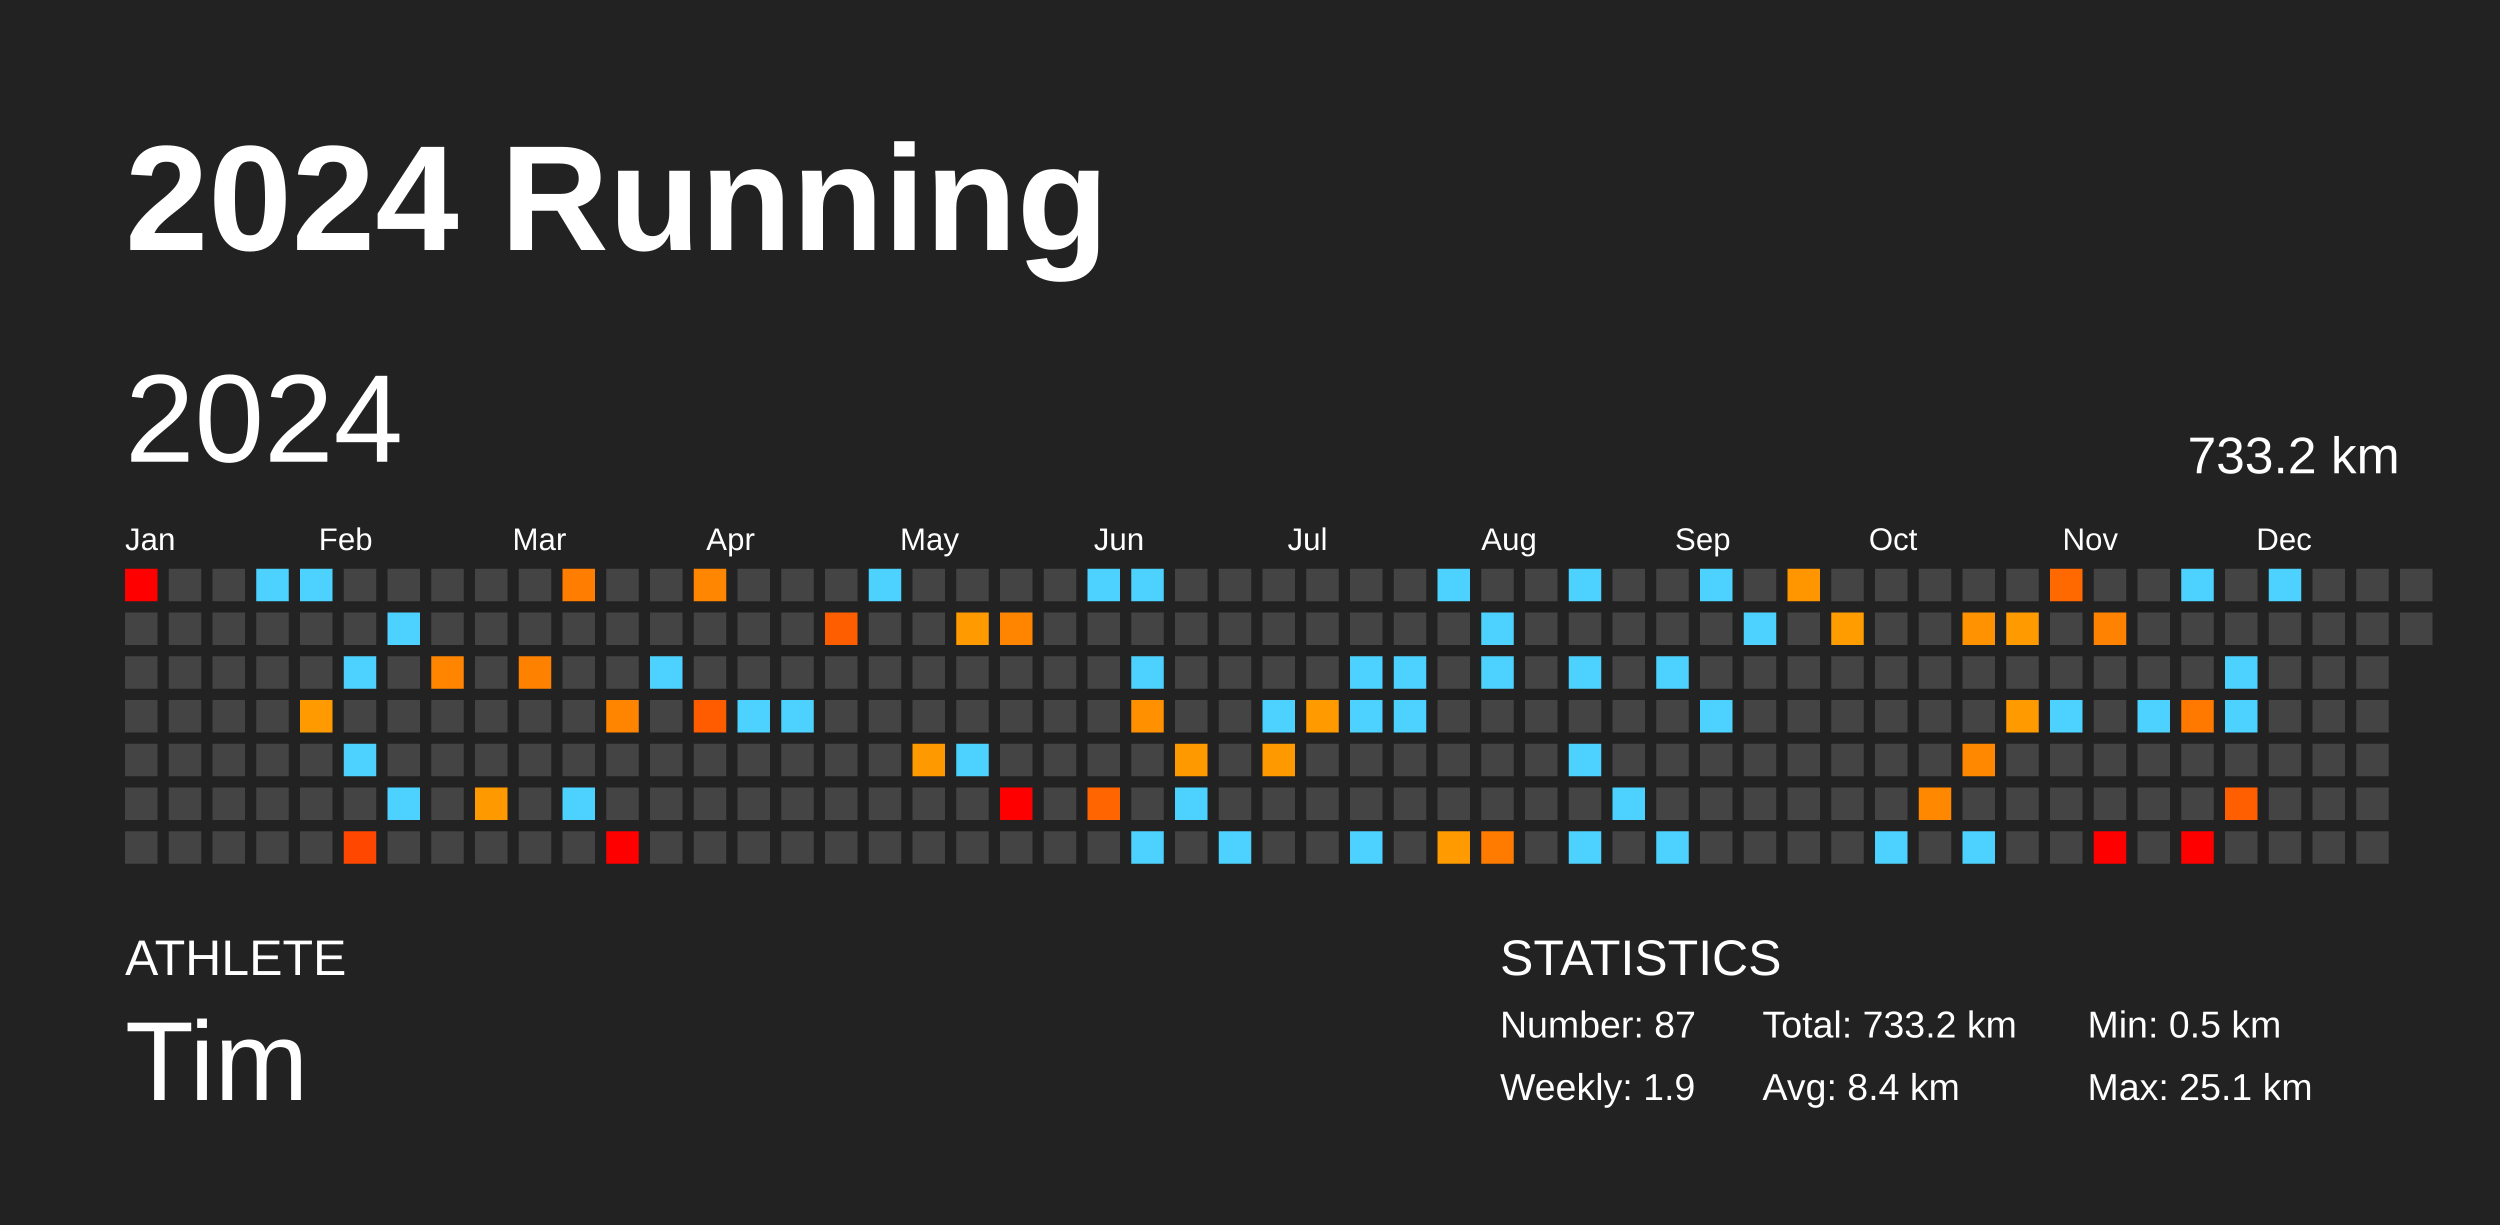
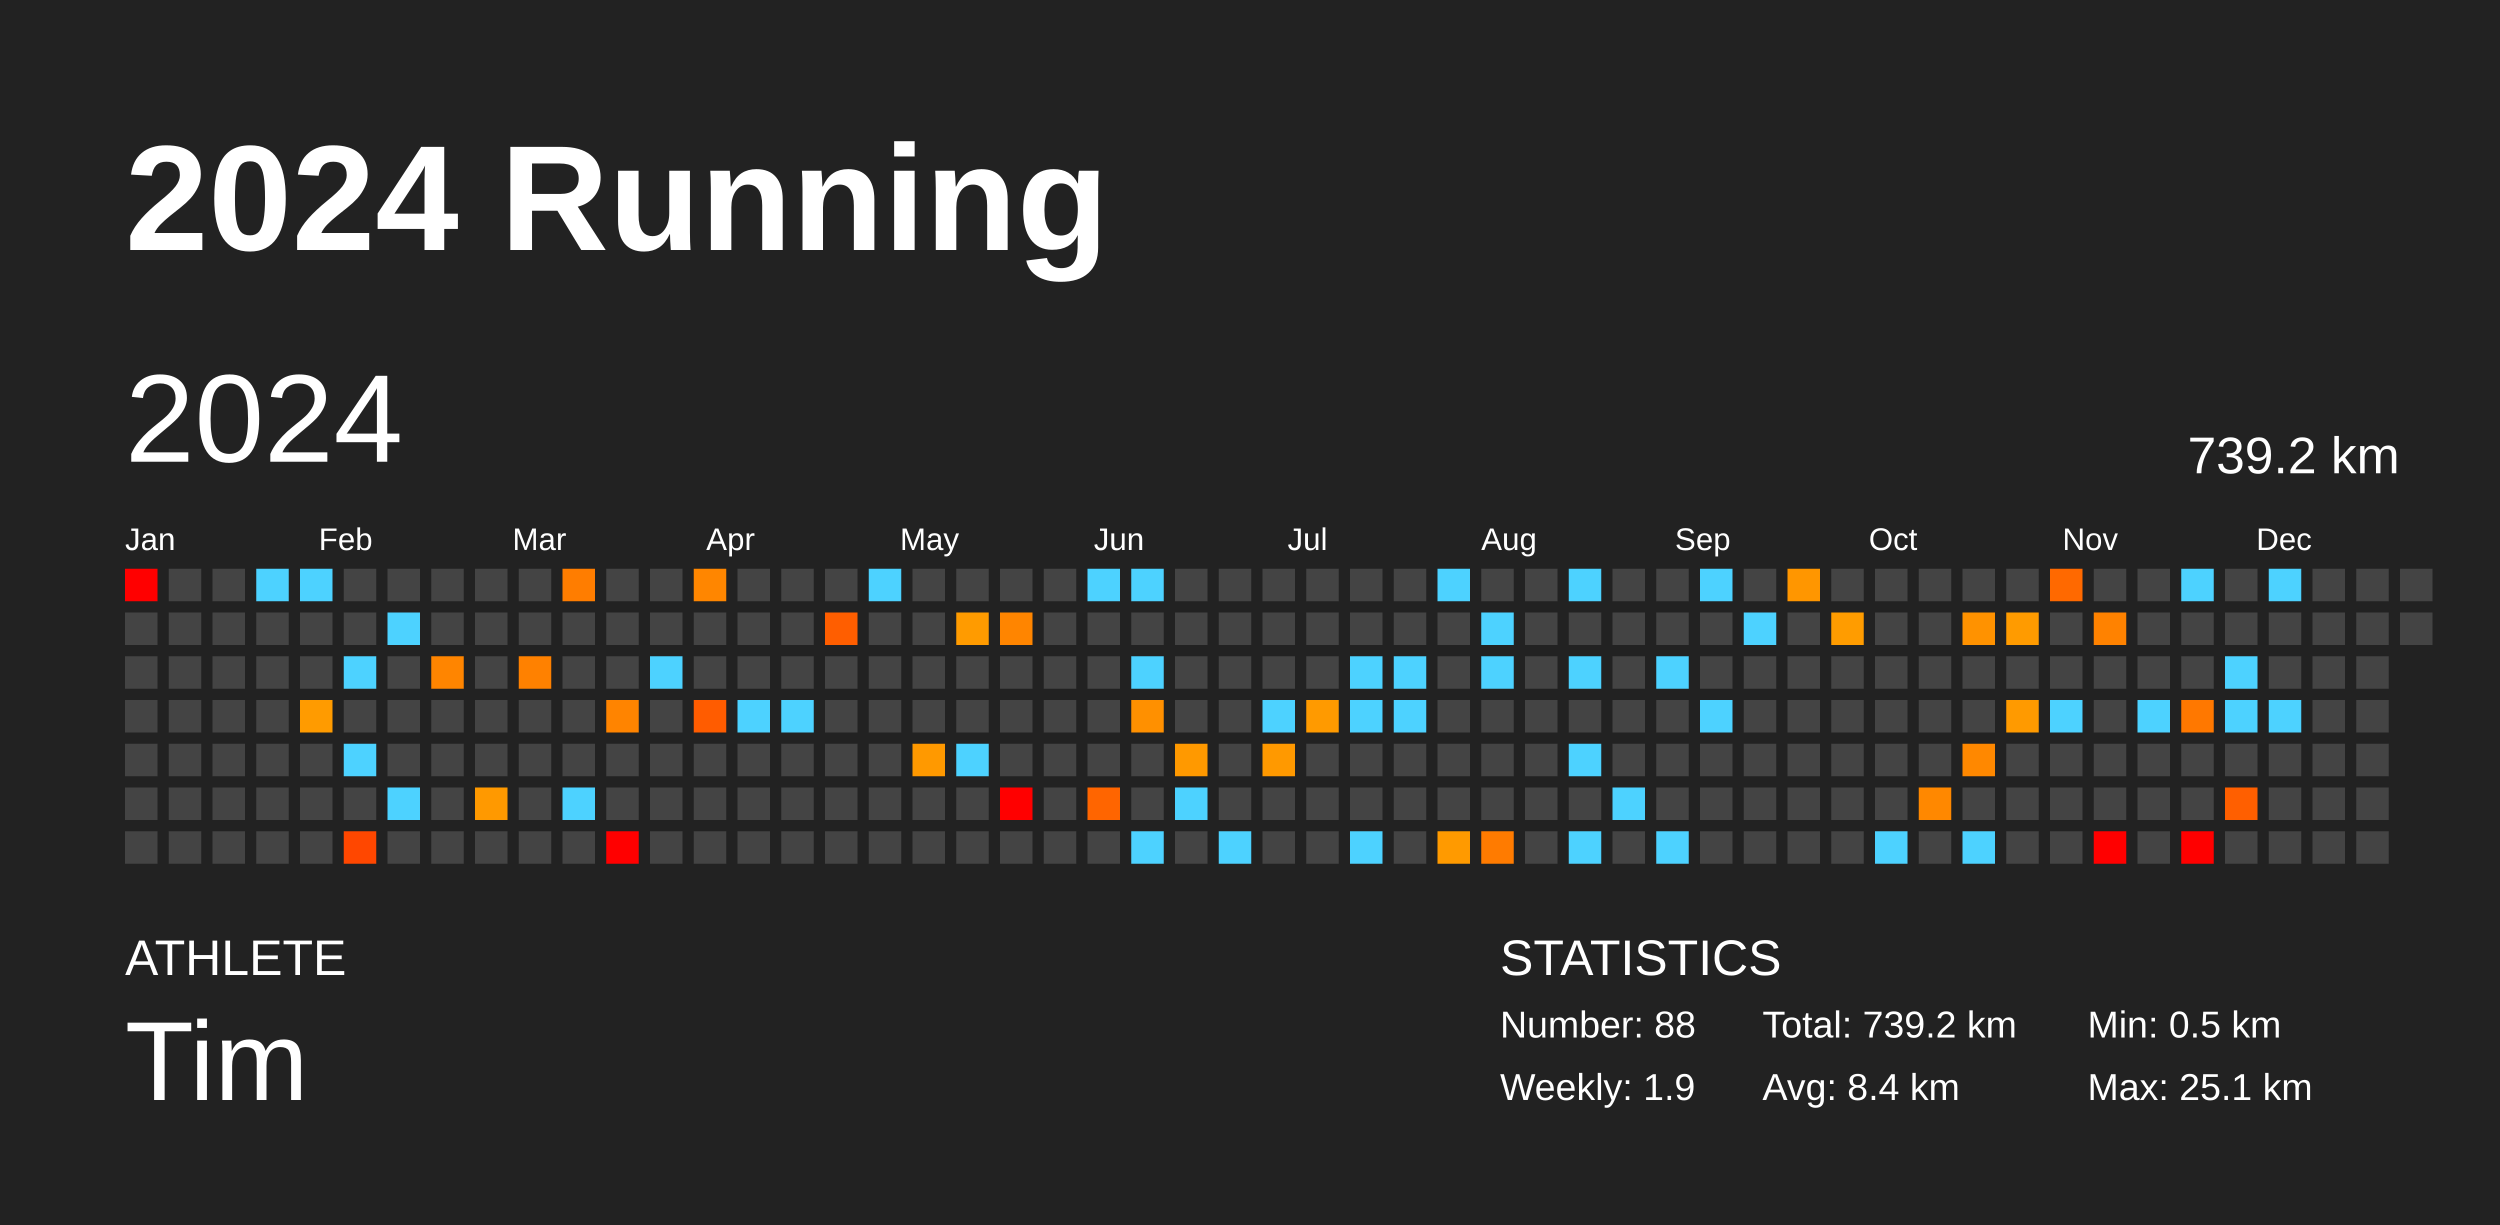
<svg xmlns="http://www.w3.org/2000/svg" baseProfile="full" height="98mm" version="1.1" viewBox="0,0,200,98" width="200mm">
  <defs />
  <rect fill="#222222" height="98" width="200" x="0" y="0" />
  <text fill="#FFFFFF" style="font-size:12px; font-family:Arial; font-weight:bold;" x="10" y="20">2024 Running</text>
  <text fill="#FFFFFF" style="font-size:4px; font-family:Arial" x="10" y="78">ATHLETE</text>
  <text fill="#FFFFFF" style="font-size:9px; font-family:Arial" x="10" y="88">Tim</text>
  <text fill="#FFFFFF" style="font-size:4px; font-family:Arial" x="120" y="78">STATISTICS</text>
-   <text fill="#FFFFFF" style="font-size:3px; font-family:Arial" x="120" y="83">Number: 87</text>
+   <text fill="#FFFFFF" style="font-size:3px; font-family:Arial" x="120" y="83">Number: 88</text>
  <text fill="#FFFFFF" style="font-size:3px; font-family:Arial" x="120" y="88">Weekly: 1.9</text>
-   <text fill="#FFFFFF" style="font-size:3px; font-family:Arial" x="141" y="83">Total: 733.2 km</text>
+   <text fill="#FFFFFF" style="font-size:3px; font-family:Arial" x="141" y="83">Total: 739.2 km</text>
  <text fill="#FFFFFF" style="font-size:3px; font-family:Arial" x="141" y="88">Avg: 8.4 km</text>
  <text fill="#FFFFFF" style="font-size:3px; font-family:Arial" x="167" y="83">Min: 0.5 km</text>
  <text fill="#FFFFFF" style="font-size:3px; font-family:Arial" x="167" y="88">Max: 25.1 km</text>
  <text dominant-baseline="hanging" fill="#FFFFFF" style="font-size:10.0px; font-family:Arial;" x="10" y="30">2024</text>
-   <text dominant-baseline="hanging" fill="#FFFFFF" style="font-size:4.125px; font-family:Arial;" x="175" y="35">733.2 km</text>
+   <text dominant-baseline="hanging" fill="#FFFFFF" style="font-size:4.125px; font-family:Arial;" x="175" y="35">739.2 km</text>
  <text fill="#FFFFFF" style="font-size:2.5px; font-family:Arial" x="10.0" y="44">Jan</text>
  <text fill="#FFFFFF" style="font-size:2.5px; font-family:Arial" x="25.5" y="44">Feb</text>
  <text fill="#FFFFFF" style="font-size:2.5px; font-family:Arial" x="41.0" y="44">Mar</text>
  <text fill="#FFFFFF" style="font-size:2.5px; font-family:Arial" x="56.5" y="44">Apr</text>
  <text fill="#FFFFFF" style="font-size:2.5px; font-family:Arial" x="72.0" y="44">May</text>
  <text fill="#FFFFFF" style="font-size:2.5px; font-family:Arial" x="87.5" y="44">Jun</text>
  <text fill="#FFFFFF" style="font-size:2.5px; font-family:Arial" x="103.0" y="44">Jul</text>
  <text fill="#FFFFFF" style="font-size:2.5px; font-family:Arial" x="118.5" y="44">Aug</text>
  <text fill="#FFFFFF" style="font-size:2.5px; font-family:Arial" x="134.0" y="44">Sep</text>
  <text fill="#FFFFFF" style="font-size:2.5px; font-family:Arial" x="149.5" y="44">Oct</text>
  <text fill="#FFFFFF" style="font-size:2.5px; font-family:Arial" x="165.0" y="44">Nov</text>
  <text fill="#FFFFFF" style="font-size:2.5px; font-family:Arial" x="180.5" y="44">Dec</text>
  <rect fill="red" height="2.6" width="2.6" x="10.0" y="45.5" />
  <rect fill="#444444" height="2.6" width="2.6" x="10.0" y="49.0" />
  <rect fill="#444444" height="2.6" width="2.6" x="10.0" y="52.5" />
  <rect fill="#444444" height="2.6" width="2.6" x="10.0" y="56.0" />
  <rect fill="#444444" height="2.6" width="2.6" x="10.0" y="59.5" />
  <rect fill="#444444" height="2.6" width="2.6" x="10.0" y="63.0" />
  <rect fill="#444444" height="2.6" width="2.6" x="10.0" y="66.5" />
  <rect fill="#444444" height="2.6" width="2.6" x="13.5" y="45.5" />
  <rect fill="#444444" height="2.6" width="2.6" x="13.5" y="49.0" />
  <rect fill="#444444" height="2.6" width="2.6" x="13.5" y="52.5" />
  <rect fill="#444444" height="2.6" width="2.6" x="13.5" y="56.0" />
  <rect fill="#444444" height="2.6" width="2.6" x="13.5" y="59.5" />
  <rect fill="#444444" height="2.6" width="2.6" x="13.5" y="63.0" />
  <rect fill="#444444" height="2.6" width="2.6" x="13.5" y="66.5" />
  <rect fill="#444444" height="2.6" width="2.6" x="17.0" y="45.5" />
  <rect fill="#444444" height="2.6" width="2.6" x="17.0" y="49.0" />
  <rect fill="#444444" height="2.6" width="2.6" x="17.0" y="52.5" />
  <rect fill="#444444" height="2.6" width="2.6" x="17.0" y="56.0" />
  <rect fill="#444444" height="2.6" width="2.6" x="17.0" y="59.5" />
  <rect fill="#444444" height="2.6" width="2.6" x="17.0" y="63.0" />
  <rect fill="#444444" height="2.6" width="2.6" x="17.0" y="66.5" />
  <rect fill="#4dd2ff" height="2.6" width="2.6" x="20.5" y="45.5" />
  <rect fill="#444444" height="2.6" width="2.6" x="20.5" y="49.0" />
  <rect fill="#444444" height="2.6" width="2.6" x="20.5" y="52.5" />
  <rect fill="#444444" height="2.6" width="2.6" x="20.5" y="56.0" />
  <rect fill="#444444" height="2.6" width="2.6" x="20.5" y="59.5" />
  <rect fill="#444444" height="2.6" width="2.6" x="20.5" y="63.0" />
  <rect fill="#444444" height="2.6" width="2.6" x="20.5" y="66.5" />
  <rect fill="#4dd2ff" height="2.6" width="2.6" x="24.0" y="45.5" />
  <rect fill="#444444" height="2.6" width="2.6" x="24.0" y="49.0" />
  <rect fill="#444444" height="2.6" width="2.6" x="24.0" y="52.5" />
  <rect fill="#ff9b00" height="2.6" width="2.6" x="24.0" y="56.0" />
  <rect fill="#444444" height="2.6" width="2.6" x="24.0" y="59.5" />
  <rect fill="#444444" height="2.6" width="2.6" x="24.0" y="63.0" />
  <rect fill="#444444" height="2.6" width="2.6" x="24.0" y="66.5" />
  <rect fill="#444444" height="2.6" width="2.6" x="27.5" y="45.5" />
  <rect fill="#444444" height="2.6" width="2.6" x="27.5" y="49.0" />
  <rect fill="#4dd2ff" height="2.6" width="2.6" x="27.5" y="52.5" />
  <rect fill="#444444" height="2.6" width="2.6" x="27.5" y="56.0" />
  <rect fill="#4dd2ff" height="2.6" width="2.6" x="27.5" y="59.5" />
  <rect fill="#444444" height="2.6" width="2.6" x="27.5" y="63.0" />
  <rect fill="#ff4700" height="2.6" width="2.6" x="27.5" y="66.5" />
  <rect fill="#444444" height="2.6" width="2.6" x="31.0" y="45.5" />
  <rect fill="#4dd2ff" height="2.6" width="2.6" x="31.0" y="49.0" />
  <rect fill="#444444" height="2.6" width="2.6" x="31.0" y="52.5" />
  <rect fill="#444444" height="2.6" width="2.6" x="31.0" y="56.0" />
  <rect fill="#444444" height="2.6" width="2.6" x="31.0" y="59.5" />
  <rect fill="#4dd2ff" height="2.6" width="2.6" x="31.0" y="63.0" />
  <rect fill="#444444" height="2.6" width="2.6" x="31.0" y="66.5" />
  <rect fill="#444444" height="2.6" width="2.6" x="34.5" y="45.5" />
  <rect fill="#444444" height="2.6" width="2.6" x="34.5" y="49.0" />
  <rect fill="#ff8500" height="2.6" width="2.6" x="34.5" y="52.5" />
  <rect fill="#444444" height="2.6" width="2.6" x="34.5" y="56.0" />
  <rect fill="#444444" height="2.6" width="2.6" x="34.5" y="59.5" />
  <rect fill="#444444" height="2.6" width="2.6" x="34.5" y="63.0" />
  <rect fill="#444444" height="2.6" width="2.6" x="34.5" y="66.5" />
  <rect fill="#444444" height="2.6" width="2.6" x="38.0" y="45.5" />
  <rect fill="#444444" height="2.6" width="2.6" x="38.0" y="49.0" />
  <rect fill="#444444" height="2.6" width="2.6" x="38.0" y="52.5" />
  <rect fill="#444444" height="2.6" width="2.6" x="38.0" y="56.0" />
  <rect fill="#444444" height="2.6" width="2.6" x="38.0" y="59.5" />
  <rect fill="#ff9900" height="2.6" width="2.6" x="38.0" y="63.0" />
  <rect fill="#444444" height="2.6" width="2.6" x="38.0" y="66.5" />
  <rect fill="#444444" height="2.6" width="2.6" x="41.5" y="45.5" />
  <rect fill="#444444" height="2.6" width="2.6" x="41.5" y="49.0" />
  <rect fill="#ff8100" height="2.6" width="2.6" x="41.5" y="52.5" />
  <rect fill="#444444" height="2.6" width="2.6" x="41.5" y="56.0" />
  <rect fill="#444444" height="2.6" width="2.6" x="41.5" y="59.5" />
  <rect fill="#444444" height="2.6" width="2.6" x="41.5" y="63.0" />
  <rect fill="#444444" height="2.6" width="2.6" x="41.5" y="66.5" />
  <rect fill="#ff7d00" height="2.6" width="2.6" x="45.0" y="45.5" />
  <rect fill="#444444" height="2.6" width="2.6" x="45.0" y="49.0" />
  <rect fill="#444444" height="2.6" width="2.6" x="45.0" y="52.5" />
  <rect fill="#444444" height="2.6" width="2.6" x="45.0" y="56.0" />
  <rect fill="#444444" height="2.6" width="2.6" x="45.0" y="59.5" />
  <rect fill="#4dd2ff" height="2.6" width="2.6" x="45.0" y="63.0" />
  <rect fill="#444444" height="2.6" width="2.6" x="45.0" y="66.5" />
  <rect fill="#444444" height="2.6" width="2.6" x="48.5" y="45.5" />
  <rect fill="#444444" height="2.6" width="2.6" x="48.5" y="49.0" />
  <rect fill="#444444" height="2.6" width="2.6" x="48.5" y="52.5" />
  <rect fill="#ff8400" height="2.6" width="2.6" x="48.5" y="56.0" />
  <rect fill="#444444" height="2.6" width="2.6" x="48.5" y="59.5" />
  <rect fill="#444444" height="2.6" width="2.6" x="48.5" y="63.0" />
  <rect fill="red" height="2.6" width="2.6" x="48.5" y="66.5" />
  <rect fill="#444444" height="2.6" width="2.6" x="52.0" y="45.5" />
  <rect fill="#444444" height="2.6" width="2.6" x="52.0" y="49.0" />
  <rect fill="#4dd2ff" height="2.6" width="2.6" x="52.0" y="52.5" />
  <rect fill="#444444" height="2.6" width="2.6" x="52.0" y="56.0" />
  <rect fill="#444444" height="2.6" width="2.6" x="52.0" y="59.5" />
  <rect fill="#444444" height="2.6" width="2.6" x="52.0" y="63.0" />
  <rect fill="#444444" height="2.6" width="2.6" x="52.0" y="66.5" />
  <rect fill="#ff8600" height="2.6" width="2.6" x="55.5" y="45.5" />
  <rect fill="#444444" height="2.6" width="2.6" x="55.5" y="49.0" />
  <rect fill="#444444" height="2.6" width="2.6" x="55.5" y="52.5" />
  <rect fill="#ff5c00" height="2.6" width="2.6" x="55.5" y="56.0" />
  <rect fill="#444444" height="2.6" width="2.6" x="55.5" y="59.5" />
  <rect fill="#444444" height="2.6" width="2.6" x="55.5" y="63.0" />
  <rect fill="#444444" height="2.6" width="2.6" x="55.5" y="66.5" />
  <rect fill="#444444" height="2.6" width="2.6" x="59.0" y="45.5" />
  <rect fill="#444444" height="2.6" width="2.6" x="59.0" y="49.0" />
  <rect fill="#444444" height="2.6" width="2.6" x="59.0" y="52.5" />
  <rect fill="#4dd2ff" height="2.6" width="2.6" x="59.0" y="56.0" />
  <rect fill="#444444" height="2.6" width="2.6" x="59.0" y="59.5" />
  <rect fill="#444444" height="2.6" width="2.6" x="59.0" y="63.0" />
  <rect fill="#444444" height="2.6" width="2.6" x="59.0" y="66.5" />
  <rect fill="#444444" height="2.6" width="2.6" x="62.5" y="45.5" />
  <rect fill="#444444" height="2.6" width="2.6" x="62.5" y="49.0" />
  <rect fill="#444444" height="2.6" width="2.6" x="62.5" y="52.5" />
  <rect fill="#4dd2ff" height="2.6" width="2.6" x="62.5" y="56.0" />
  <rect fill="#444444" height="2.6" width="2.6" x="62.5" y="59.5" />
  <rect fill="#444444" height="2.6" width="2.6" x="62.5" y="63.0" />
  <rect fill="#444444" height="2.6" width="2.6" x="62.5" y="66.5" />
  <rect fill="#444444" height="2.6" width="2.6" x="66.0" y="45.5" />
  <rect fill="#ff5e00" height="2.6" width="2.6" x="66.0" y="49.0" />
  <rect fill="#444444" height="2.6" width="2.6" x="66.0" y="52.5" />
  <rect fill="#444444" height="2.6" width="2.6" x="66.0" y="56.0" />
  <rect fill="#444444" height="2.6" width="2.6" x="66.0" y="59.5" />
  <rect fill="#444444" height="2.6" width="2.6" x="66.0" y="63.0" />
  <rect fill="#444444" height="2.6" width="2.6" x="66.0" y="66.5" />
  <rect fill="#4dd2ff" height="2.6" width="2.6" x="69.5" y="45.5" />
  <rect fill="#444444" height="2.6" width="2.6" x="69.5" y="49.0" />
  <rect fill="#444444" height="2.6" width="2.6" x="69.5" y="52.5" />
  <rect fill="#444444" height="2.6" width="2.6" x="69.5" y="56.0" />
  <rect fill="#444444" height="2.6" width="2.6" x="69.5" y="59.5" />
  <rect fill="#444444" height="2.6" width="2.6" x="69.5" y="63.0" />
  <rect fill="#444444" height="2.6" width="2.6" x="69.5" y="66.5" />
  <rect fill="#444444" height="2.6" width="2.6" x="73.0" y="45.5" />
  <rect fill="#444444" height="2.6" width="2.6" x="73.0" y="49.0" />
  <rect fill="#444444" height="2.6" width="2.6" x="73.0" y="52.5" />
  <rect fill="#444444" height="2.6" width="2.6" x="73.0" y="56.0" />
  <rect fill="#ff9900" height="2.6" width="2.6" x="73.0" y="59.5" />
  <rect fill="#444444" height="2.6" width="2.6" x="73.0" y="63.0" />
  <rect fill="#444444" height="2.6" width="2.6" x="73.0" y="66.5" />
  <rect fill="#444444" height="2.6" width="2.6" x="76.5" y="45.5" />
  <rect fill="#ff9b00" height="2.6" width="2.6" x="76.5" y="49.0" />
  <rect fill="#444444" height="2.6" width="2.6" x="76.5" y="52.5" />
  <rect fill="#444444" height="2.6" width="2.6" x="76.5" y="56.0" />
  <rect fill="#4dd2ff" height="2.6" width="2.6" x="76.5" y="59.5" />
  <rect fill="#444444" height="2.6" width="2.6" x="76.5" y="63.0" />
  <rect fill="#444444" height="2.6" width="2.6" x="76.5" y="66.5" />
  <rect fill="#444444" height="2.6" width="2.6" x="80.0" y="45.5" />
  <rect fill="#ff8500" height="2.6" width="2.6" x="80.0" y="49.0" />
  <rect fill="#444444" height="2.6" width="2.6" x="80.0" y="52.5" />
  <rect fill="#444444" height="2.6" width="2.6" x="80.0" y="56.0" />
  <rect fill="#444444" height="2.6" width="2.6" x="80.0" y="59.5" />
  <rect fill="red" height="2.6" width="2.6" x="80.0" y="63.0" />
  <rect fill="#444444" height="2.6" width="2.6" x="80.0" y="66.5" />
  <rect fill="#444444" height="2.6" width="2.6" x="83.5" y="45.5" />
  <rect fill="#444444" height="2.6" width="2.6" x="83.5" y="49.0" />
  <rect fill="#444444" height="2.6" width="2.6" x="83.5" y="52.5" />
  <rect fill="#444444" height="2.6" width="2.6" x="83.5" y="56.0" />
  <rect fill="#444444" height="2.6" width="2.6" x="83.5" y="59.5" />
  <rect fill="#444444" height="2.6" width="2.6" x="83.5" y="63.0" />
  <rect fill="#444444" height="2.6" width="2.6" x="83.5" y="66.5" />
  <rect fill="#4dd2ff" height="2.6" width="2.6" x="87.0" y="45.5" />
  <rect fill="#444444" height="2.6" width="2.6" x="87.0" y="49.0" />
  <rect fill="#444444" height="2.6" width="2.6" x="87.0" y="52.5" />
  <rect fill="#444444" height="2.6" width="2.6" x="87.0" y="56.0" />
  <rect fill="#444444" height="2.6" width="2.6" x="87.0" y="59.5" />
  <rect fill="#ff6500" height="2.6" width="2.6" x="87.0" y="63.0" />
  <rect fill="#444444" height="2.6" width="2.6" x="87.0" y="66.5" />
  <rect fill="#4dd2ff" height="2.6" width="2.6" x="90.5" y="45.5" />
  <rect fill="#444444" height="2.6" width="2.6" x="90.5" y="49.0" />
  <rect fill="#4dd2ff" height="2.6" width="2.6" x="90.5" y="52.5" />
  <rect fill="#ff9000" height="2.6" width="2.6" x="90.5" y="56.0" />
  <rect fill="#444444" height="2.6" width="2.6" x="90.5" y="59.5" />
  <rect fill="#444444" height="2.6" width="2.6" x="90.5" y="63.0" />
  <rect fill="#4dd2ff" height="2.6" width="2.6" x="90.5" y="66.5" />
  <rect fill="#444444" height="2.6" width="2.6" x="94.0" y="45.5" />
  <rect fill="#444444" height="2.6" width="2.6" x="94.0" y="49.0" />
  <rect fill="#444444" height="2.6" width="2.6" x="94.0" y="52.5" />
  <rect fill="#444444" height="2.6" width="2.6" x="94.0" y="56.0" />
  <rect fill="#ff9900" height="2.6" width="2.6" x="94.0" y="59.5" />
  <rect fill="#4dd2ff" height="2.6" width="2.6" x="94.0" y="63.0" />
  <rect fill="#444444" height="2.6" width="2.6" x="94.0" y="66.5" />
  <rect fill="#444444" height="2.6" width="2.6" x="97.5" y="45.5" />
  <rect fill="#444444" height="2.6" width="2.6" x="97.5" y="49.0" />
  <rect fill="#444444" height="2.6" width="2.6" x="97.5" y="52.5" />
  <rect fill="#444444" height="2.6" width="2.6" x="97.5" y="56.0" />
  <rect fill="#444444" height="2.6" width="2.6" x="97.5" y="59.5" />
  <rect fill="#444444" height="2.6" width="2.6" x="97.5" y="63.0" />
  <rect fill="#4dd2ff" height="2.6" width="2.6" x="97.5" y="66.5" />
  <rect fill="#444444" height="2.6" width="2.6" x="101.0" y="45.5" />
  <rect fill="#444444" height="2.6" width="2.6" x="101.0" y="49.0" />
  <rect fill="#444444" height="2.6" width="2.6" x="101.0" y="52.5" />
  <rect fill="#4dd2ff" height="2.6" width="2.6" x="101.0" y="56.0" />
  <rect fill="#ff9900" height="2.6" width="2.6" x="101.0" y="59.5" />
  <rect fill="#444444" height="2.6" width="2.6" x="101.0" y="63.0" />
  <rect fill="#444444" height="2.6" width="2.6" x="101.0" y="66.5" />
  <rect fill="#444444" height="2.6" width="2.6" x="104.5" y="45.5" />
  <rect fill="#444444" height="2.6" width="2.6" x="104.5" y="49.0" />
  <rect fill="#444444" height="2.6" width="2.6" x="104.5" y="52.5" />
  <rect fill="#ff9a00" height="2.6" width="2.6" x="104.5" y="56.0" />
  <rect fill="#444444" height="2.6" width="2.6" x="104.5" y="59.5" />
  <rect fill="#444444" height="2.6" width="2.6" x="104.5" y="63.0" />
  <rect fill="#444444" height="2.6" width="2.6" x="104.5" y="66.5" />
  <rect fill="#444444" height="2.6" width="2.6" x="108.0" y="45.5" />
  <rect fill="#444444" height="2.6" width="2.6" x="108.0" y="49.0" />
  <rect fill="#4dd2ff" height="2.6" width="2.6" x="108.0" y="52.5" />
  <rect fill="#4dd2ff" height="2.6" width="2.6" x="108.0" y="56.0" />
  <rect fill="#444444" height="2.6" width="2.6" x="108.0" y="59.5" />
  <rect fill="#444444" height="2.6" width="2.6" x="108.0" y="63.0" />
  <rect fill="#4dd2ff" height="2.6" width="2.6" x="108.0" y="66.5" />
  <rect fill="#444444" height="2.6" width="2.6" x="111.5" y="45.5" />
  <rect fill="#444444" height="2.6" width="2.6" x="111.5" y="49.0" />
  <rect fill="#4dd2ff" height="2.6" width="2.6" x="111.5" y="52.5" />
  <rect fill="#4dd2ff" height="2.6" width="2.6" x="111.5" y="56.0" />
  <rect fill="#444444" height="2.6" width="2.6" x="111.5" y="59.5" />
  <rect fill="#444444" height="2.6" width="2.6" x="111.5" y="63.0" />
  <rect fill="#444444" height="2.6" width="2.6" x="111.5" y="66.5" />
  <rect fill="#4dd2ff" height="2.6" width="2.6" x="115.0" y="45.5" />
  <rect fill="#444444" height="2.6" width="2.6" x="115.0" y="49.0" />
  <rect fill="#444444" height="2.6" width="2.6" x="115.0" y="52.5" />
  <rect fill="#444444" height="2.6" width="2.6" x="115.0" y="56.0" />
  <rect fill="#444444" height="2.6" width="2.6" x="115.0" y="59.5" />
  <rect fill="#444444" height="2.6" width="2.6" x="115.0" y="63.0" />
  <rect fill="#ff9a00" height="2.6" width="2.6" x="115.0" y="66.5" />
  <rect fill="#444444" height="2.6" width="2.6" x="118.5" y="45.5" />
  <rect fill="#4dd2ff" height="2.6" width="2.6" x="118.5" y="49.0" />
  <rect fill="#4dd2ff" height="2.6" width="2.6" x="118.5" y="52.5" />
  <rect fill="#444444" height="2.6" width="2.6" x="118.5" y="56.0" />
  <rect fill="#444444" height="2.6" width="2.6" x="118.5" y="59.5" />
  <rect fill="#444444" height="2.6" width="2.6" x="118.5" y="63.0" />
  <rect fill="#ff7b00" height="2.6" width="2.6" x="118.5" y="66.5" />
  <rect fill="#444444" height="2.6" width="2.6" x="122.0" y="45.5" />
  <rect fill="#444444" height="2.6" width="2.6" x="122.0" y="49.0" />
  <rect fill="#444444" height="2.6" width="2.6" x="122.0" y="52.5" />
  <rect fill="#444444" height="2.6" width="2.6" x="122.0" y="56.0" />
  <rect fill="#444444" height="2.6" width="2.6" x="122.0" y="59.5" />
  <rect fill="#444444" height="2.6" width="2.6" x="122.0" y="63.0" />
  <rect fill="#444444" height="2.6" width="2.6" x="122.0" y="66.5" />
  <rect fill="#4dd2ff" height="2.6" width="2.6" x="125.5" y="45.5" />
  <rect fill="#444444" height="2.6" width="2.6" x="125.5" y="49.0" />
  <rect fill="#4dd2ff" height="2.6" width="2.6" x="125.5" y="52.5" />
  <rect fill="#444444" height="2.6" width="2.6" x="125.5" y="56.0" />
  <rect fill="#4dd2ff" height="2.6" width="2.6" x="125.5" y="59.5" />
  <rect fill="#444444" height="2.6" width="2.6" x="125.5" y="63.0" />
  <rect fill="#4dd2ff" height="2.6" width="2.6" x="125.5" y="66.5" />
  <rect fill="#444444" height="2.6" width="2.6" x="129.0" y="45.5" />
  <rect fill="#444444" height="2.6" width="2.6" x="129.0" y="49.0" />
  <rect fill="#444444" height="2.6" width="2.6" x="129.0" y="52.5" />
  <rect fill="#444444" height="2.6" width="2.6" x="129.0" y="56.0" />
  <rect fill="#444444" height="2.6" width="2.6" x="129.0" y="59.5" />
  <rect fill="#4dd2ff" height="2.6" width="2.6" x="129.0" y="63.0" />
  <rect fill="#444444" height="2.6" width="2.6" x="129.0" y="66.5" />
  <rect fill="#444444" height="2.6" width="2.6" x="132.5" y="45.5" />
  <rect fill="#444444" height="2.6" width="2.6" x="132.5" y="49.0" />
  <rect fill="#4dd2ff" height="2.6" width="2.6" x="132.5" y="52.5" />
  <rect fill="#444444" height="2.6" width="2.6" x="132.5" y="56.0" />
  <rect fill="#444444" height="2.6" width="2.6" x="132.5" y="59.5" />
  <rect fill="#444444" height="2.6" width="2.6" x="132.5" y="63.0" />
  <rect fill="#4dd2ff" height="2.6" width="2.6" x="132.5" y="66.5" />
  <rect fill="#4dd2ff" height="2.6" width="2.6" x="136.0" y="45.5" />
  <rect fill="#444444" height="2.6" width="2.6" x="136.0" y="49.0" />
  <rect fill="#444444" height="2.6" width="2.6" x="136.0" y="52.5" />
  <rect fill="#4dd2ff" height="2.6" width="2.6" x="136.0" y="56.0" />
  <rect fill="#444444" height="2.6" width="2.6" x="136.0" y="59.5" />
  <rect fill="#444444" height="2.6" width="2.6" x="136.0" y="63.0" />
  <rect fill="#444444" height="2.6" width="2.6" x="136.0" y="66.5" />
  <rect fill="#444444" height="2.6" width="2.6" x="139.5" y="45.5" />
  <rect fill="#4dd2ff" height="2.6" width="2.6" x="139.5" y="49.0" />
  <rect fill="#444444" height="2.6" width="2.6" x="139.5" y="52.5" />
  <rect fill="#444444" height="2.6" width="2.6" x="139.5" y="56.0" />
  <rect fill="#444444" height="2.6" width="2.6" x="139.5" y="59.5" />
  <rect fill="#444444" height="2.6" width="2.6" x="139.5" y="63.0" />
  <rect fill="#444444" height="2.6" width="2.6" x="139.5" y="66.5" />
  <rect fill="#ff9600" height="2.6" width="2.6" x="143.0" y="45.5" />
  <rect fill="#444444" height="2.6" width="2.6" x="143.0" y="49.0" />
  <rect fill="#444444" height="2.6" width="2.6" x="143.0" y="52.5" />
  <rect fill="#444444" height="2.6" width="2.6" x="143.0" y="56.0" />
  <rect fill="#444444" height="2.6" width="2.6" x="143.0" y="59.5" />
  <rect fill="#444444" height="2.6" width="2.6" x="143.0" y="63.0" />
  <rect fill="#444444" height="2.6" width="2.6" x="143.0" y="66.5" />
  <rect fill="#444444" height="2.6" width="2.6" x="146.5" y="45.5" />
  <rect fill="#ff9c00" height="2.6" width="2.6" x="146.5" y="49.0" />
  <rect fill="#444444" height="2.6" width="2.6" x="146.5" y="52.5" />
  <rect fill="#444444" height="2.6" width="2.6" x="146.5" y="56.0" />
  <rect fill="#444444" height="2.6" width="2.6" x="146.5" y="59.5" />
  <rect fill="#444444" height="2.6" width="2.6" x="146.5" y="63.0" />
  <rect fill="#444444" height="2.6" width="2.6" x="146.5" y="66.5" />
  <rect fill="#444444" height="2.6" width="2.6" x="150.0" y="45.5" />
  <rect fill="#444444" height="2.6" width="2.6" x="150.0" y="49.0" />
  <rect fill="#444444" height="2.6" width="2.6" x="150.0" y="52.5" />
  <rect fill="#444444" height="2.6" width="2.6" x="150.0" y="56.0" />
  <rect fill="#444444" height="2.6" width="2.6" x="150.0" y="59.5" />
  <rect fill="#444444" height="2.6" width="2.6" x="150.0" y="63.0" />
  <rect fill="#4dd2ff" height="2.6" width="2.6" x="150.0" y="66.5" />
  <rect fill="#444444" height="2.6" width="2.6" x="153.5" y="45.5" />
  <rect fill="#444444" height="2.6" width="2.6" x="153.5" y="49.0" />
  <rect fill="#444444" height="2.6" width="2.6" x="153.5" y="52.5" />
  <rect fill="#444444" height="2.6" width="2.6" x="153.5" y="56.0" />
  <rect fill="#444444" height="2.6" width="2.6" x="153.5" y="59.5" />
  <rect fill="#ff8800" height="2.6" width="2.6" x="153.5" y="63.0" />
  <rect fill="#444444" height="2.6" width="2.6" x="153.5" y="66.5" />
  <rect fill="#444444" height="2.6" width="2.6" x="157.0" y="45.5" />
  <rect fill="#ff9200" height="2.6" width="2.6" x="157.0" y="49.0" />
  <rect fill="#444444" height="2.6" width="2.6" x="157.0" y="52.5" />
  <rect fill="#444444" height="2.6" width="2.6" x="157.0" y="56.0" />
  <rect fill="#ff8800" height="2.6" width="2.6" x="157.0" y="59.5" />
  <rect fill="#444444" height="2.6" width="2.6" x="157.0" y="63.0" />
  <rect fill="#4dd2ff" height="2.6" width="2.6" x="157.0" y="66.5" />
  <rect fill="#444444" height="2.6" width="2.6" x="160.5" y="45.5" />
  <rect fill="#ff9b00" height="2.6" width="2.6" x="160.5" y="49.0" />
  <rect fill="#444444" height="2.6" width="2.6" x="160.5" y="52.5" />
  <rect fill="#ff9a00" height="2.6" width="2.6" x="160.5" y="56.0" />
  <rect fill="#444444" height="2.6" width="2.6" x="160.5" y="59.5" />
  <rect fill="#444444" height="2.6" width="2.6" x="160.5" y="63.0" />
  <rect fill="#444444" height="2.6" width="2.6" x="160.5" y="66.5" />
  <rect fill="#ff6900" height="2.6" width="2.6" x="164.0" y="45.5" />
  <rect fill="#444444" height="2.6" width="2.6" x="164.0" y="49.0" />
  <rect fill="#444444" height="2.6" width="2.6" x="164.0" y="52.5" />
  <rect fill="#4dd2ff" height="2.6" width="2.6" x="164.0" y="56.0" />
  <rect fill="#444444" height="2.6" width="2.6" x="164.0" y="59.5" />
  <rect fill="#444444" height="2.6" width="2.6" x="164.0" y="63.0" />
  <rect fill="#444444" height="2.6" width="2.6" x="164.0" y="66.5" />
  <rect fill="#444444" height="2.6" width="2.6" x="167.5" y="45.5" />
  <rect fill="#ff8200" height="2.6" width="2.6" x="167.5" y="49.0" />
  <rect fill="#444444" height="2.6" width="2.6" x="167.5" y="52.5" />
  <rect fill="#444444" height="2.6" width="2.6" x="167.5" y="56.0" />
  <rect fill="#444444" height="2.6" width="2.6" x="167.5" y="59.5" />
  <rect fill="#444444" height="2.6" width="2.6" x="167.5" y="63.0" />
  <rect fill="red" height="2.6" width="2.6" x="167.5" y="66.5" />
  <rect fill="#444444" height="2.6" width="2.6" x="171.0" y="45.5" />
  <rect fill="#444444" height="2.6" width="2.6" x="171.0" y="49.0" />
  <rect fill="#444444" height="2.6" width="2.6" x="171.0" y="52.5" />
  <rect fill="#4dd2ff" height="2.6" width="2.6" x="171.0" y="56.0" />
  <rect fill="#444444" height="2.6" width="2.6" x="171.0" y="59.5" />
  <rect fill="#444444" height="2.6" width="2.6" x="171.0" y="63.0" />
  <rect fill="#444444" height="2.6" width="2.6" x="171.0" y="66.5" />
  <rect fill="#4dd2ff" height="2.6" width="2.6" x="174.5" y="45.5" />
  <rect fill="#444444" height="2.6" width="2.6" x="174.5" y="49.0" />
  <rect fill="#444444" height="2.6" width="2.6" x="174.5" y="52.5" />
  <rect fill="#ff7800" height="2.6" width="2.6" x="174.5" y="56.0" />
  <rect fill="#444444" height="2.6" width="2.6" x="174.5" y="59.5" />
  <rect fill="#444444" height="2.6" width="2.6" x="174.5" y="63.0" />
  <rect fill="red" height="2.6" width="2.6" x="174.5" y="66.5" />
  <rect fill="#444444" height="2.6" width="2.6" x="178.0" y="45.5" />
  <rect fill="#444444" height="2.6" width="2.6" x="178.0" y="49.0" />
  <rect fill="#4dd2ff" height="2.6" width="2.6" x="178.0" y="52.5" />
  <rect fill="#4dd2ff" height="2.6" width="2.6" x="178.0" y="56.0" />
  <rect fill="#444444" height="2.6" width="2.6" x="178.0" y="59.5" />
  <rect fill="#ff5f00" height="2.6" width="2.6" x="178.0" y="63.0" />
  <rect fill="#444444" height="2.6" width="2.6" x="178.0" y="66.5" />
  <rect fill="#4dd2ff" height="2.6" width="2.6" x="181.5" y="45.5" />
  <rect fill="#444444" height="2.6" width="2.6" x="181.5" y="49.0" />
  <rect fill="#444444" height="2.6" width="2.6" x="181.5" y="52.5" />
-   <rect fill="#444444" height="2.6" width="2.6" x="181.5" y="56.0" />
+   <rect fill="#4dd2ff" height="2.6" width="2.6" x="181.5" y="56.0" />
  <rect fill="#444444" height="2.6" width="2.6" x="181.5" y="59.5" />
  <rect fill="#444444" height="2.6" width="2.6" x="181.5" y="63.0" />
  <rect fill="#444444" height="2.6" width="2.6" x="181.5" y="66.5" />
  <rect fill="#444444" height="2.6" width="2.6" x="185.0" y="45.5" />
  <rect fill="#444444" height="2.6" width="2.6" x="185.0" y="49.0" />
  <rect fill="#444444" height="2.6" width="2.6" x="185.0" y="52.5" />
  <rect fill="#444444" height="2.6" width="2.6" x="185.0" y="56.0" />
  <rect fill="#444444" height="2.6" width="2.6" x="185.0" y="59.5" />
  <rect fill="#444444" height="2.6" width="2.6" x="185.0" y="63.0" />
  <rect fill="#444444" height="2.6" width="2.6" x="185.0" y="66.5" />
  <rect fill="#444444" height="2.6" width="2.6" x="188.5" y="45.5" />
  <rect fill="#444444" height="2.6" width="2.6" x="188.5" y="49.0" />
  <rect fill="#444444" height="2.6" width="2.6" x="188.5" y="52.5" />
  <rect fill="#444444" height="2.6" width="2.6" x="188.5" y="56.0" />
  <rect fill="#444444" height="2.6" width="2.6" x="188.5" y="59.5" />
  <rect fill="#444444" height="2.6" width="2.6" x="188.5" y="63.0" />
  <rect fill="#444444" height="2.6" width="2.6" x="188.5" y="66.5" />
  <rect fill="#444444" height="2.6" width="2.6" x="192.0" y="45.5" />
  <rect fill="#444444" height="2.6" width="2.6" x="192.0" y="49.0" />
</svg>
